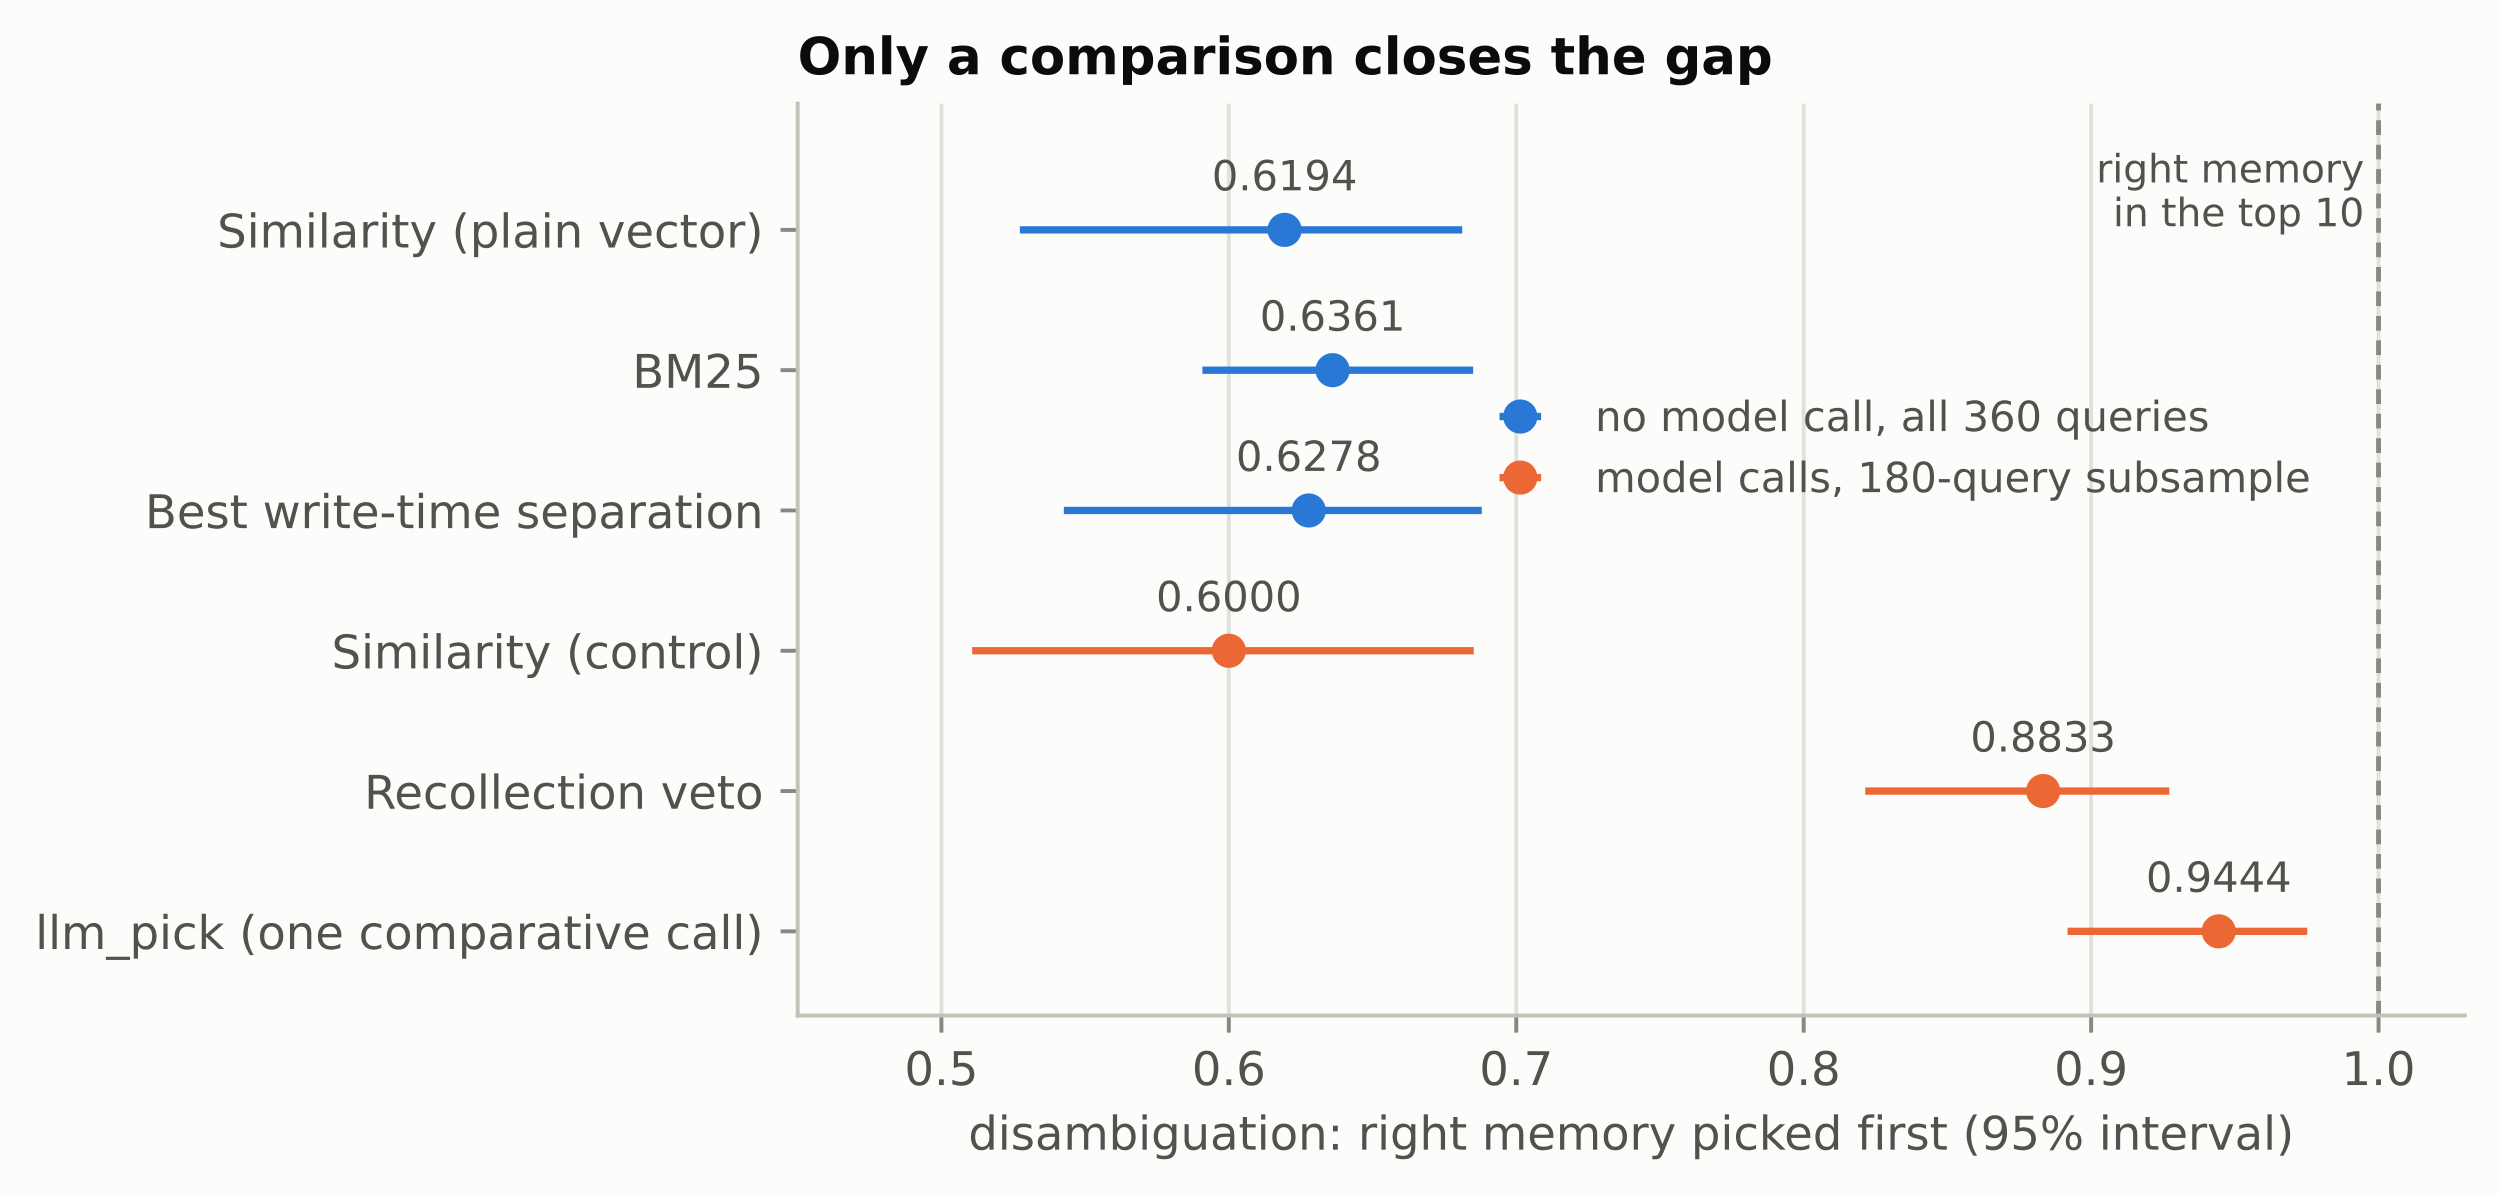
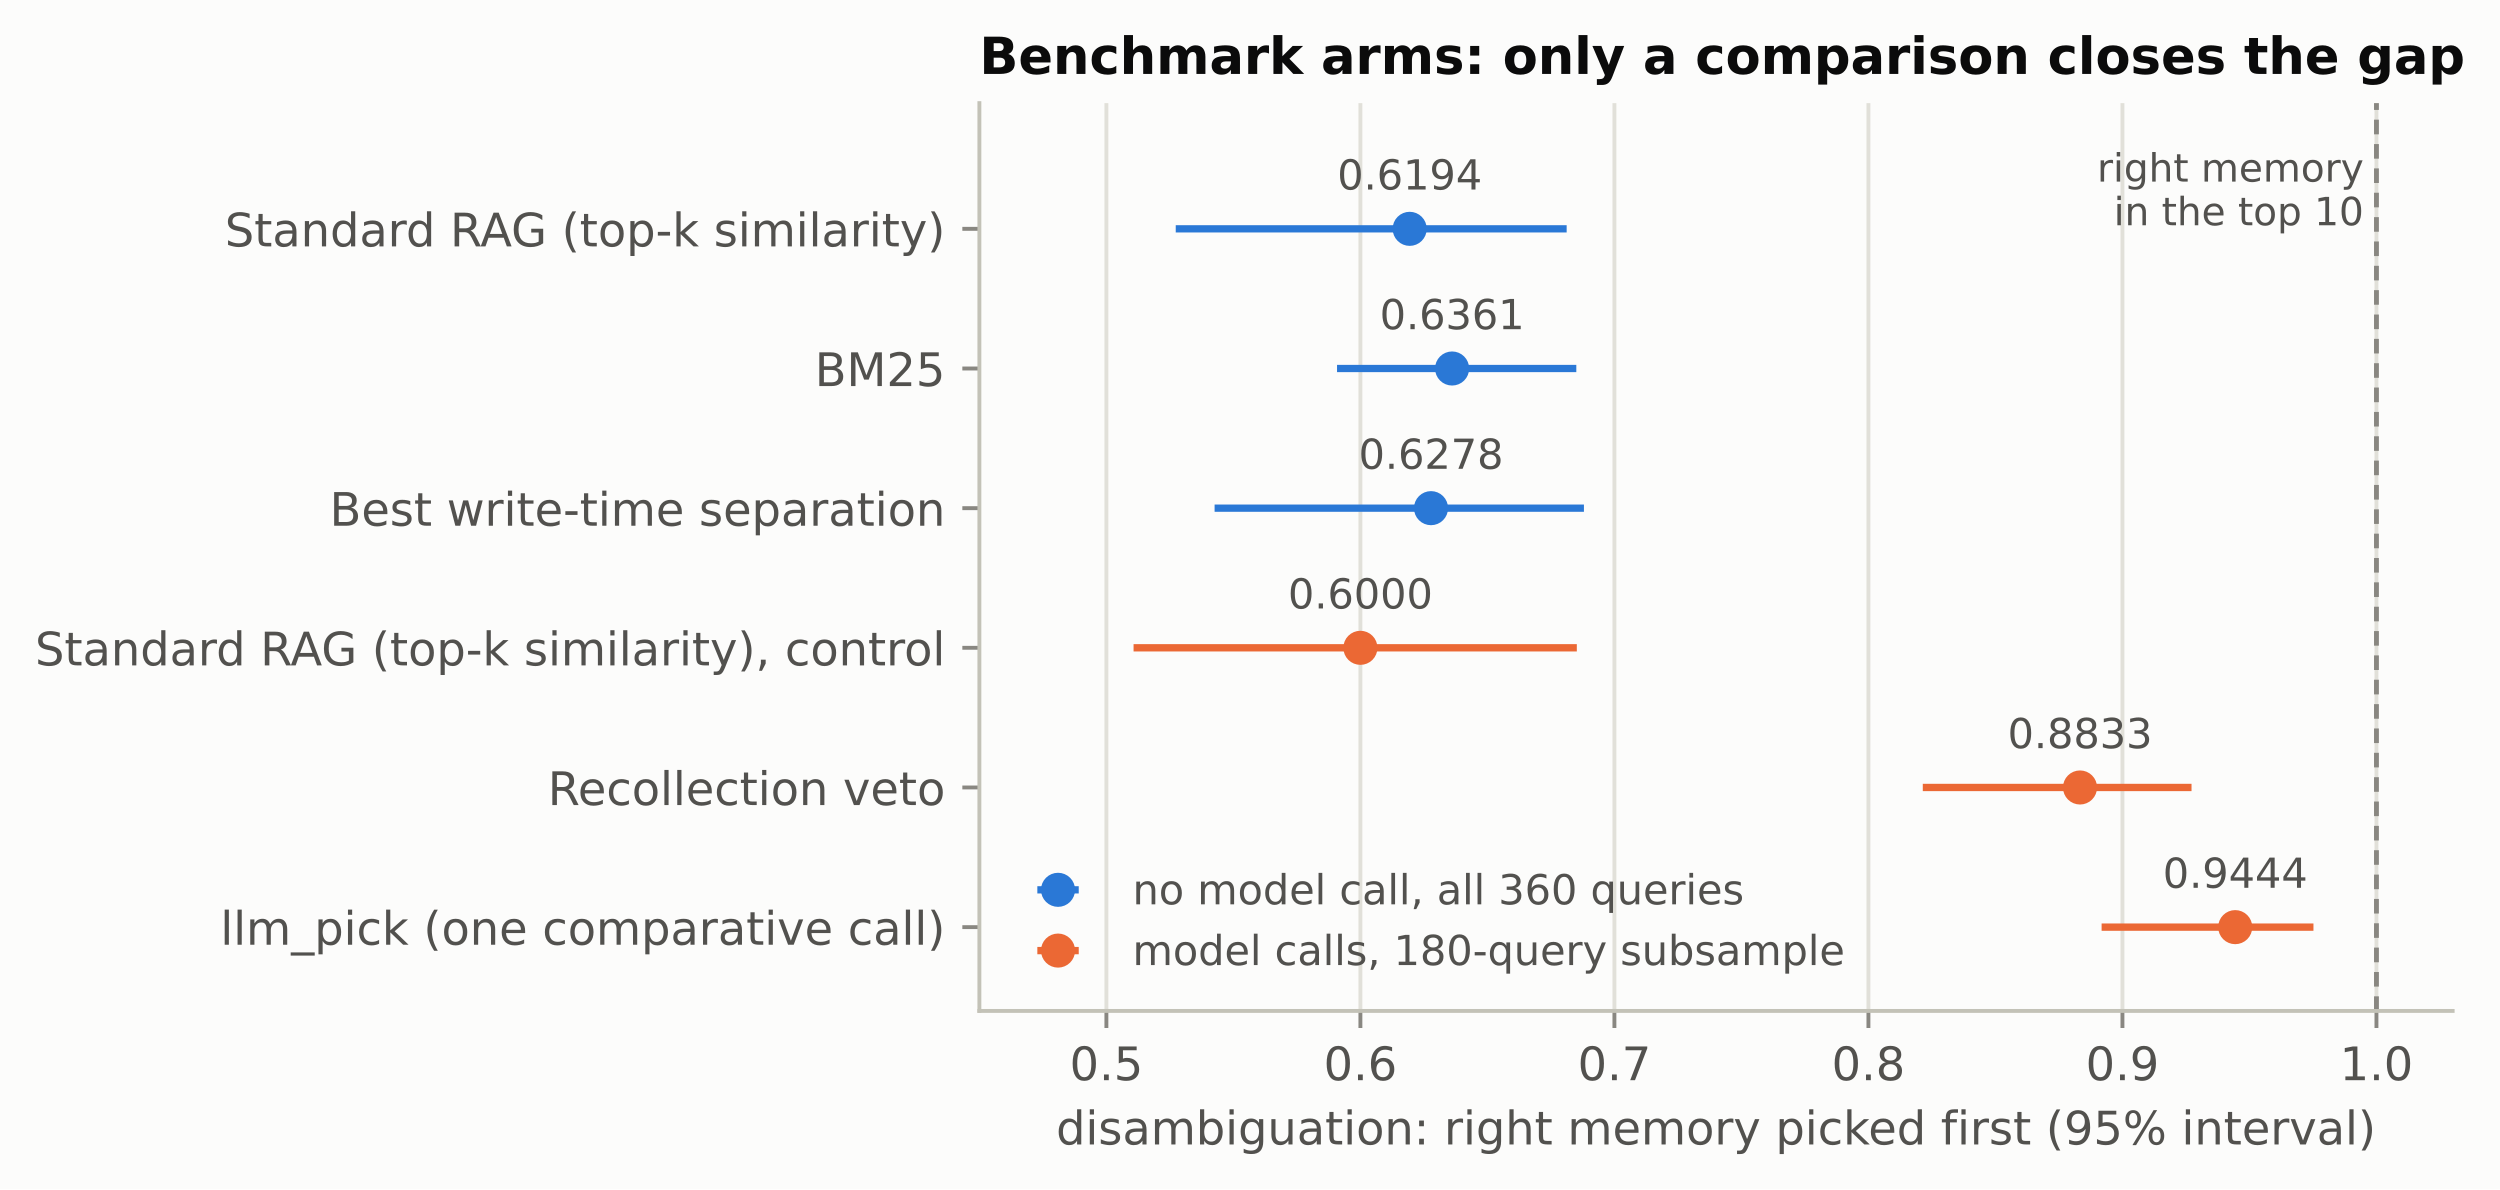
- <svg xmlns="http://www.w3.org/2000/svg" xmlns:xlink="http://www.w3.org/1999/xlink" width="511.012pt" height="244.167pt" viewBox="0 0 511.012 244.167" version="1.1">
+ <svg xmlns="http://www.w3.org/2000/svg" xmlns:xlink="http://www.w3.org/1999/xlink" width="513.331pt" height="244.167pt" viewBox="0 0 513.331 244.167" version="1.1">
  <defs>
    <style type="text/css">*{stroke-linejoin: round; stroke-linecap: butt}</style>
  </defs>
  <g id="figure_1">
    <g id="patch_1">
-       <path d="M 0 244.167  L 511.012 244.167  L 511.012 0  L 0 0  z " style="fill: #fcfcfb" />
+       <path d="M 0 244.167  L 513.331 244.167  L 513.331 0  L 0 0  z " style="fill: #fcfcfb" />
    </g>
    <g id="axes_1">
      <g id="patch_2">
-         <path d="M 163.052 207.578  L 503.812 207.578  L 503.812 21.178  L 163.052 21.178  z " style="fill: #fcfcfb" />
+         <path d="M 201.099 207.578  L 503.609 207.578  L 503.609 21.178  L 201.099 21.178  z " style="fill: #fcfcfb" />
      </g>
      <g id="matplotlib.axis_1">
        <g id="xtick_1">
          <g id="line2d_1">
-             <path d="M 192.428 207.578  L 192.428 21.178  " clip-path="url(#p31ac3d26d5)" style="fill: none; stroke: #e1e0d9; stroke-width: 0.8; stroke-linecap: square" />
+             <path d="M 227.178 207.578  L 227.178 21.178  " clip-path="url(#pabefda30d2)" style="fill: none; stroke: #e1e0d9; stroke-width: 0.8; stroke-linecap: square" />
          </g>
          <g id="line2d_2">
            <defs>
              <path id="md099b3040a" d="M 0 0  L 0 3.5  " style="stroke: #898781; stroke-width: 0.8" />
            </defs>
            <g>
-               <use xlink:href="#md099b3040a" x="192.428" y="207.578" style="fill: #898781; stroke: #898781; stroke-width: 0.8" />
+               <use xlink:href="#md099b3040a" x="227.178" y="207.578" style="fill: #898781; stroke: #898781; stroke-width: 0.8" />
            </g>
          </g>
          <g id="text_1">
-             <text style="fill: #52514e; font: 9.5px 'DejaVu Sans', 'Bitstream Vera Sans', 'Computer Modern Sans Serif', 'Lucida Grande', 'Verdana', 'Geneva', 'Lucid', 'Arial', 'Helvetica', 'Avant Garde', sans-serif; text-anchor: middle" x="192.428" y="221.797" transform="rotate(-0 192.4275 221.7969)">0.5</text>
+             <text style="fill: #52514e; font: 9.5px 'DejaVu Sans', 'Bitstream Vera Sans', 'Computer Modern Sans Serif', 'Lucida Grande', 'Verdana', 'Geneva', 'Lucid', 'Arial', 'Helvetica', 'Avant Garde', sans-serif; text-anchor: middle" x="227.178" y="221.797" transform="rotate(-0 227.1776 221.7969)">0.5</text>
          </g>
        </g>
        <g id="xtick_2">
          <g id="line2d_3">
-             <path d="M 251.179 207.578  L 251.179 21.178  " clip-path="url(#p31ac3d26d5)" style="fill: none; stroke: #e1e0d9; stroke-width: 0.8; stroke-linecap: square" />
+             <path d="M 279.334 207.578  L 279.334 21.178  " clip-path="url(#pabefda30d2)" style="fill: none; stroke: #e1e0d9; stroke-width: 0.8; stroke-linecap: square" />
          </g>
          <g id="line2d_4">
            <g>
-               <use xlink:href="#md099b3040a" x="251.179" y="207.578" style="fill: #898781; stroke: #898781; stroke-width: 0.8" />
+               <use xlink:href="#md099b3040a" x="279.334" y="207.578" style="fill: #898781; stroke: #898781; stroke-width: 0.8" />
            </g>
          </g>
          <g id="text_2">
-             <text style="fill: #52514e; font: 9.5px 'DejaVu Sans', 'Bitstream Vera Sans', 'Computer Modern Sans Serif', 'Lucida Grande', 'Verdana', 'Geneva', 'Lucid', 'Arial', 'Helvetica', 'Avant Garde', sans-serif; text-anchor: middle" x="251.179" y="221.797" transform="rotate(-0 251.1792 221.7969)">0.6</text>
+             <text style="fill: #52514e; font: 9.5px 'DejaVu Sans', 'Bitstream Vera Sans', 'Computer Modern Sans Serif', 'Lucida Grande', 'Verdana', 'Geneva', 'Lucid', 'Arial', 'Helvetica', 'Avant Garde', sans-serif; text-anchor: middle" x="279.334" y="221.797" transform="rotate(-0 279.3345 221.7969)">0.6</text>
          </g>
        </g>
        <g id="xtick_3">
          <g id="line2d_5">
-             <path d="M 309.931 207.578  L 309.931 21.178  " clip-path="url(#p31ac3d26d5)" style="fill: none; stroke: #e1e0d9; stroke-width: 0.8; stroke-linecap: square" />
+             <path d="M 331.491 207.578  L 331.491 21.178  " clip-path="url(#pabefda30d2)" style="fill: none; stroke: #e1e0d9; stroke-width: 0.8; stroke-linecap: square" />
          </g>
          <g id="line2d_6">
            <g>
-               <use xlink:href="#md099b3040a" x="309.931" y="207.578" style="fill: #898781; stroke: #898781; stroke-width: 0.8" />
+               <use xlink:href="#md099b3040a" x="331.491" y="207.578" style="fill: #898781; stroke: #898781; stroke-width: 0.8" />
            </g>
          </g>
          <g id="text_3">
-             <text style="fill: #52514e; font: 9.5px 'DejaVu Sans', 'Bitstream Vera Sans', 'Computer Modern Sans Serif', 'Lucida Grande', 'Verdana', 'Geneva', 'Lucid', 'Arial', 'Helvetica', 'Avant Garde', sans-serif; text-anchor: middle" x="309.931" y="221.797" transform="rotate(-0 309.931 221.7969)">0.7</text>
+             <text style="fill: #52514e; font: 9.5px 'DejaVu Sans', 'Bitstream Vera Sans', 'Computer Modern Sans Serif', 'Lucida Grande', 'Verdana', 'Geneva', 'Lucid', 'Arial', 'Helvetica', 'Avant Garde', sans-serif; text-anchor: middle" x="331.491" y="221.797" transform="rotate(-0 331.4914 221.7969)">0.7</text>
          </g>
        </g>
        <g id="xtick_4">
          <g id="line2d_7">
-             <path d="M 368.683 207.578  L 368.683 21.178  " clip-path="url(#p31ac3d26d5)" style="fill: none; stroke: #e1e0d9; stroke-width: 0.8; stroke-linecap: square" />
+             <path d="M 383.648 207.578  L 383.648 21.178  " clip-path="url(#pabefda30d2)" style="fill: none; stroke: #e1e0d9; stroke-width: 0.8; stroke-linecap: square" />
          </g>
          <g id="line2d_8">
            <g>
-               <use xlink:href="#md099b3040a" x="368.683" y="207.578" style="fill: #898781; stroke: #898781; stroke-width: 0.8" />
+               <use xlink:href="#md099b3040a" x="383.648" y="207.578" style="fill: #898781; stroke: #898781; stroke-width: 0.8" />
            </g>
          </g>
          <g id="text_4">
-             <text style="fill: #52514e; font: 9.5px 'DejaVu Sans', 'Bitstream Vera Sans', 'Computer Modern Sans Serif', 'Lucida Grande', 'Verdana', 'Geneva', 'Lucid', 'Arial', 'Helvetica', 'Avant Garde', sans-serif; text-anchor: middle" x="368.683" y="221.797" transform="rotate(-0 368.6827 221.7969)">0.8</text>
+             <text style="fill: #52514e; font: 9.5px 'DejaVu Sans', 'Bitstream Vera Sans', 'Computer Modern Sans Serif', 'Lucida Grande', 'Verdana', 'Geneva', 'Lucid', 'Arial', 'Helvetica', 'Avant Garde', sans-serif; text-anchor: middle" x="383.648" y="221.797" transform="rotate(-0 383.6483 221.7969)">0.8</text>
          </g>
        </g>
        <g id="xtick_5">
          <g id="line2d_9">
-             <path d="M 427.434 207.578  L 427.434 21.178  " clip-path="url(#p31ac3d26d5)" style="fill: none; stroke: #e1e0d9; stroke-width: 0.8; stroke-linecap: square" />
+             <path d="M 435.805 207.578  L 435.805 21.178  " clip-path="url(#pabefda30d2)" style="fill: none; stroke: #e1e0d9; stroke-width: 0.8; stroke-linecap: square" />
          </g>
          <g id="line2d_10">
            <g>
-               <use xlink:href="#md099b3040a" x="427.434" y="207.578" style="fill: #898781; stroke: #898781; stroke-width: 0.8" />
+               <use xlink:href="#md099b3040a" x="435.805" y="207.578" style="fill: #898781; stroke: #898781; stroke-width: 0.8" />
            </g>
          </g>
          <g id="text_5">
-             <text style="fill: #52514e; font: 9.5px 'DejaVu Sans', 'Bitstream Vera Sans', 'Computer Modern Sans Serif', 'Lucida Grande', 'Verdana', 'Geneva', 'Lucid', 'Arial', 'Helvetica', 'Avant Garde', sans-serif; text-anchor: middle" x="427.434" y="221.797" transform="rotate(-0 427.4344 221.7969)">0.9</text>
+             <text style="fill: #52514e; font: 9.5px 'DejaVu Sans', 'Bitstream Vera Sans', 'Computer Modern Sans Serif', 'Lucida Grande', 'Verdana', 'Geneva', 'Lucid', 'Arial', 'Helvetica', 'Avant Garde', sans-serif; text-anchor: middle" x="435.805" y="221.797" transform="rotate(-0 435.8052 221.7969)">0.9</text>
          </g>
        </g>
        <g id="xtick_6">
          <g id="line2d_11">
-             <path d="M 486.186 207.578  L 486.186 21.178  " clip-path="url(#p31ac3d26d5)" style="fill: none; stroke: #e1e0d9; stroke-width: 0.8; stroke-linecap: square" />
+             <path d="M 487.962 207.578  L 487.962 21.178  " clip-path="url(#pabefda30d2)" style="fill: none; stroke: #e1e0d9; stroke-width: 0.8; stroke-linecap: square" />
          </g>
          <g id="line2d_12">
            <g>
-               <use xlink:href="#md099b3040a" x="486.186" y="207.578" style="fill: #898781; stroke: #898781; stroke-width: 0.8" />
+               <use xlink:href="#md099b3040a" x="487.962" y="207.578" style="fill: #898781; stroke: #898781; stroke-width: 0.8" />
            </g>
          </g>
          <g id="text_6">
-             <text style="fill: #52514e; font: 9.5px 'DejaVu Sans', 'Bitstream Vera Sans', 'Computer Modern Sans Serif', 'Lucida Grande', 'Verdana', 'Geneva', 'Lucid', 'Arial', 'Helvetica', 'Avant Garde', sans-serif; text-anchor: middle" x="486.186" y="221.797" transform="rotate(-0 486.1861 221.7969)">1.0</text>
+             <text style="fill: #52514e; font: 9.5px 'DejaVu Sans', 'Bitstream Vera Sans', 'Computer Modern Sans Serif', 'Lucida Grande', 'Verdana', 'Geneva', 'Lucid', 'Arial', 'Helvetica', 'Avant Garde', sans-serif; text-anchor: middle" x="487.962" y="221.797" transform="rotate(-0 487.9621 221.7969)">1.0</text>
          </g>
        </g>
        <g id="text_7">
-           <text style="fill: #52514e; font: 9.5px 'DejaVu Sans', 'Bitstream Vera Sans', 'Computer Modern Sans Serif', 'Lucida Grande', 'Verdana', 'Geneva', 'Lucid', 'Arial', 'Helvetica', 'Avant Garde', sans-serif; text-anchor: middle" x="333.432" y="234.991" transform="rotate(-0 333.4316 234.9911)">disambiguation: right memory picked first (95% interval)</text>
+           <text style="fill: #52514e; font: 9.5px 'DejaVu Sans', 'Bitstream Vera Sans', 'Computer Modern Sans Serif', 'Lucida Grande', 'Verdana', 'Geneva', 'Lucid', 'Arial', 'Helvetica', 'Avant Garde', sans-serif; text-anchor: middle" x="352.354" y="234.991" transform="rotate(-0 352.3541 234.9911)">disambiguation: right memory picked first (95% interval)</text>
        </g>
      </g>
      <g id="matplotlib.axis_2">
        <g id="ytick_1">
          <g id="line2d_13">
            <defs>
              <path id="m5dc6ab7f93" d="M 0 0  L -3.5 0  " style="stroke: #898781; stroke-width: 0.8" />
            </defs>
            <g>
-               <use xlink:href="#m5dc6ab7f93" x="163.052" y="190.372" style="fill: #898781; stroke: #898781; stroke-width: 0.8" />
+               <use xlink:href="#m5dc6ab7f93" x="201.099" y="190.372" style="fill: #898781; stroke: #898781; stroke-width: 0.8" />
            </g>
          </g>
          <g id="text_8">
-             <text style="fill: #52514e; font: 9.5px 'DejaVu Sans', 'Bitstream Vera Sans', 'Computer Modern Sans Serif', 'Lucida Grande', 'Verdana', 'Geneva', 'Lucid', 'Arial', 'Helvetica', 'Avant Garde', sans-serif; text-anchor: end" x="156.052" y="193.981" transform="rotate(-0 156.0516 193.9815)">llm_pick (one comparative call)</text>
+             <text style="fill: #52514e; font: 9.5px 'DejaVu Sans', 'Bitstream Vera Sans', 'Computer Modern Sans Serif', 'Lucida Grande', 'Verdana', 'Geneva', 'Lucid', 'Arial', 'Helvetica', 'Avant Garde', sans-serif; text-anchor: end" x="194.099" y="193.981" transform="rotate(-0 194.0991 193.9815)">llm_pick (one comparative call)</text>
          </g>
        </g>
        <g id="ytick_2">
          <g id="line2d_14">
            <g>
-               <use xlink:href="#m5dc6ab7f93" x="163.052" y="161.695" style="fill: #898781; stroke: #898781; stroke-width: 0.8" />
+               <use xlink:href="#m5dc6ab7f93" x="201.099" y="161.695" style="fill: #898781; stroke: #898781; stroke-width: 0.8" />
            </g>
          </g>
          <g id="text_9">
-             <text style="fill: #52514e; font: 9.5px 'DejaVu Sans', 'Bitstream Vera Sans', 'Computer Modern Sans Serif', 'Lucida Grande', 'Verdana', 'Geneva', 'Lucid', 'Arial', 'Helvetica', 'Avant Garde', sans-serif; text-anchor: end" x="156.052" y="165.305" transform="rotate(-0 156.0516 165.3045)">Recollection veto</text>
+             <text style="fill: #52514e; font: 9.5px 'DejaVu Sans', 'Bitstream Vera Sans', 'Computer Modern Sans Serif', 'Lucida Grande', 'Verdana', 'Geneva', 'Lucid', 'Arial', 'Helvetica', 'Avant Garde', sans-serif; text-anchor: end" x="194.099" y="165.305" transform="rotate(-0 194.0991 165.3045)">Recollection veto</text>
          </g>
        </g>
        <g id="ytick_3">
          <g id="line2d_15">
            <g>
-               <use xlink:href="#m5dc6ab7f93" x="163.052" y="133.018" style="fill: #898781; stroke: #898781; stroke-width: 0.8" />
+               <use xlink:href="#m5dc6ab7f93" x="201.099" y="133.018" style="fill: #898781; stroke: #898781; stroke-width: 0.8" />
            </g>
          </g>
          <g id="text_10">
-             <text style="fill: #52514e; font: 9.5px 'DejaVu Sans', 'Bitstream Vera Sans', 'Computer Modern Sans Serif', 'Lucida Grande', 'Verdana', 'Geneva', 'Lucid', 'Arial', 'Helvetica', 'Avant Garde', sans-serif; text-anchor: end" x="156.052" y="136.628" transform="rotate(-0 156.0516 136.6276)">Similarity (control)</text>
+             <text style="fill: #52514e; font: 9.5px 'DejaVu Sans', 'Bitstream Vera Sans', 'Computer Modern Sans Serif', 'Lucida Grande', 'Verdana', 'Geneva', 'Lucid', 'Arial', 'Helvetica', 'Avant Garde', sans-serif; text-anchor: end" x="194.099" y="136.628" transform="rotate(-0 194.0991 136.6276)">Standard RAG (top-k similarity), control</text>
          </g>
        </g>
        <g id="ytick_4">
          <g id="line2d_16">
            <g>
-               <use xlink:href="#m5dc6ab7f93" x="163.052" y="104.341" style="fill: #898781; stroke: #898781; stroke-width: 0.8" />
+               <use xlink:href="#m5dc6ab7f93" x="201.099" y="104.341" style="fill: #898781; stroke: #898781; stroke-width: 0.8" />
            </g>
          </g>
          <g id="text_11">
-             <text style="fill: #52514e; font: 9.5px 'DejaVu Sans', 'Bitstream Vera Sans', 'Computer Modern Sans Serif', 'Lucida Grande', 'Verdana', 'Geneva', 'Lucid', 'Arial', 'Helvetica', 'Avant Garde', sans-serif; text-anchor: end" x="156.052" y="107.951" transform="rotate(-0 156.0516 107.9507)">Best write-time separation</text>
+             <text style="fill: #52514e; font: 9.5px 'DejaVu Sans', 'Bitstream Vera Sans', 'Computer Modern Sans Serif', 'Lucida Grande', 'Verdana', 'Geneva', 'Lucid', 'Arial', 'Helvetica', 'Avant Garde', sans-serif; text-anchor: end" x="194.099" y="107.951" transform="rotate(-0 194.0991 107.9507)">Best write-time separation</text>
          </g>
        </g>
        <g id="ytick_5">
          <g id="line2d_17">
            <g>
-               <use xlink:href="#m5dc6ab7f93" x="163.052" y="75.665" style="fill: #898781; stroke: #898781; stroke-width: 0.8" />
+               <use xlink:href="#m5dc6ab7f93" x="201.099" y="75.665" style="fill: #898781; stroke: #898781; stroke-width: 0.8" />
            </g>
          </g>
          <g id="text_12">
-             <text style="fill: #52514e; font: 9.5px 'DejaVu Sans', 'Bitstream Vera Sans', 'Computer Modern Sans Serif', 'Lucida Grande', 'Verdana', 'Geneva', 'Lucid', 'Arial', 'Helvetica', 'Avant Garde', sans-serif; text-anchor: end" x="156.052" y="79.274" transform="rotate(-0 156.0516 79.27377)">BM25</text>
+             <text style="fill: #52514e; font: 9.5px 'DejaVu Sans', 'Bitstream Vera Sans', 'Computer Modern Sans Serif', 'Lucida Grande', 'Verdana', 'Geneva', 'Lucid', 'Arial', 'Helvetica', 'Avant Garde', sans-serif; text-anchor: end" x="194.099" y="79.274" transform="rotate(-0 194.0991 79.27377)">BM25</text>
          </g>
        </g>
        <g id="ytick_6">
          <g id="line2d_18">
            <g>
-               <use xlink:href="#m5dc6ab7f93" x="163.052" y="46.988" style="fill: #898781; stroke: #898781; stroke-width: 0.8" />
+               <use xlink:href="#m5dc6ab7f93" x="201.099" y="46.988" style="fill: #898781; stroke: #898781; stroke-width: 0.8" />
            </g>
          </g>
          <g id="text_13">
-             <text style="fill: #52514e; font: 9.5px 'DejaVu Sans', 'Bitstream Vera Sans', 'Computer Modern Sans Serif', 'Lucida Grande', 'Verdana', 'Geneva', 'Lucid', 'Arial', 'Helvetica', 'Avant Garde', sans-serif; text-anchor: end" x="156.052" y="50.597" transform="rotate(-0 156.0516 50.59685)">Similarity (plain vector)</text>
+             <text style="fill: #52514e; font: 9.5px 'DejaVu Sans', 'Bitstream Vera Sans', 'Computer Modern Sans Serif', 'Lucida Grande', 'Verdana', 'Geneva', 'Lucid', 'Arial', 'Helvetica', 'Avant Garde', sans-serif; text-anchor: end" x="194.099" y="50.597" transform="rotate(-0 194.0991 50.59685)">Standard RAG (top-k similarity)</text>
          </g>
        </g>
      </g>
      <g id="LineCollection_1">
-         <path d="M 422.617 190.372  L 471.616 190.372  " clip-path="url(#p31ac3d26d5)" style="fill: none; stroke: #eb6834; stroke-width: 1.5" />
+         <path d="M 431.528 190.372  L 475.027 190.372  " clip-path="url(#pabefda30d2)" style="fill: none; stroke: #eb6834; stroke-width: 1.5" />
      </g>
      <g id="LineCollection_2">
-         <path d="M 381.256 161.695  L 443.415 161.695  " clip-path="url(#p31ac3d26d5)" style="fill: none; stroke: #eb6834; stroke-width: 1.5" />
+         <path d="M 394.81 161.695  L 449.992 161.695  " clip-path="url(#pabefda30d2)" style="fill: none; stroke: #eb6834; stroke-width: 1.5" />
      </g>
      <g id="LineCollection_3">
-         <path d="M 198.714 133.018  L 301.236 133.018  " clip-path="url(#p31ac3d26d5)" style="fill: none; stroke: #eb6834; stroke-width: 1.5" />
+         <path d="M 232.758 133.018  L 323.772 133.018  " clip-path="url(#pabefda30d2)" style="fill: none; stroke: #eb6834; stroke-width: 1.5" />
      </g>
      <g id="LineCollection_4">
-         <path d="M 217.456 104.341  L 302.881 104.341  " clip-path="url(#p31ac3d26d5)" style="fill: none; stroke: #2a78d6; stroke-width: 1.5" />
+         <path d="M 249.396 104.341  L 325.233 104.341  " clip-path="url(#pabefda30d2)" style="fill: none; stroke: #2a78d6; stroke-width: 1.5" />
      </g>
      <g id="LineCollection_5">
-         <path d="M 245.774 75.665  L 301.118 75.665  " clip-path="url(#p31ac3d26d5)" style="fill: none; stroke: #2a78d6; stroke-width: 1.5" />
+         <path d="M 274.536 75.665  L 323.668 75.665  " clip-path="url(#pabefda30d2)" style="fill: none; stroke: #2a78d6; stroke-width: 1.5" />
      </g>
      <g id="LineCollection_6">
-         <path d="M 208.467 46.988  L 298.886 46.988  " clip-path="url(#p31ac3d26d5)" style="fill: none; stroke: #2a78d6; stroke-width: 1.5" />
+         <path d="M 241.416 46.988  L 321.686 46.988  " clip-path="url(#pabefda30d2)" style="fill: none; stroke: #2a78d6; stroke-width: 1.5" />
      </g>
      <g id="line2d_19">
-         <path d="M 486.186 207.578  L 486.186 21.178  " clip-path="url(#p31ac3d26d5)" style="fill: none; stroke-dasharray: 3,2; stroke-dashoffset: 0; stroke: #898781" />
+         <path d="M 487.962 207.578  L 487.962 21.178  " clip-path="url(#pabefda30d2)" style="fill: none; stroke-dasharray: 3,2; stroke-dashoffset: 0; stroke: #898781" />
      </g>
      <g id="line2d_20">
        <defs>
          <path id="m674983a50f" d="M 0 3  C 0.796 3 1.559 2.684 2.121 2.121  C 2.684 1.559 3 0.796 3 0  C 3 -0.796 2.684 -1.559 2.121 -2.121  C 1.559 -2.684 0.796 -3 0 -3  C -0.796 -3 -1.559 -2.684 -2.121 -2.121  C -2.684 -1.559 -3 -0.796 -3 0  C -3 0.796 -2.684 1.559 -2.121 2.121  C -1.559 2.684 -0.796 3 0 3  z " style="stroke: #eb6834" />
        </defs>
-         <g clip-path="url(#p31ac3d26d5)">
-           <use xlink:href="#m674983a50f" x="453.52" y="190.372" style="fill: #eb6834; stroke: #eb6834" />
+         <g clip-path="url(#pabefda30d2)">
+           <use xlink:href="#m674983a50f" x="458.963" y="190.372" style="fill: #eb6834; stroke: #eb6834" />
        </g>
      </g>
      <g id="line2d_21">
-         <g clip-path="url(#p31ac3d26d5)">
-           <use xlink:href="#m674983a50f" x="417.623" y="161.695" style="fill: #eb6834; stroke: #eb6834" />
+         <g clip-path="url(#pabefda30d2)">
+           <use xlink:href="#m674983a50f" x="427.095" y="161.695" style="fill: #eb6834; stroke: #eb6834" />
        </g>
      </g>
      <g id="line2d_22">
-         <g clip-path="url(#p31ac3d26d5)">
-           <use xlink:href="#m674983a50f" x="251.179" y="133.018" style="fill: #eb6834; stroke: #eb6834" />
+         <g clip-path="url(#pabefda30d2)">
+           <use xlink:href="#m674983a50f" x="279.334" y="133.018" style="fill: #eb6834; stroke: #eb6834" />
        </g>
      </g>
      <g id="line2d_23">
        <defs>
          <path id="m39a795ad7d" d="M 0 3  C 0.796 3 1.559 2.684 2.121 2.121  C 2.684 1.559 3 0.796 3 0  C 3 -0.796 2.684 -1.559 2.121 -2.121  C 1.559 -2.684 0.796 -3 0 -3  C -0.796 -3 -1.559 -2.684 -2.121 -2.121  C -2.684 -1.559 -3 -0.796 -3 0  C -3 0.796 -2.684 1.559 -2.121 2.121  C -1.559 2.684 -0.796 3 0 3  z " style="stroke: #2a78d6" />
        </defs>
-         <g clip-path="url(#p31ac3d26d5)">
-           <use xlink:href="#m39a795ad7d" x="267.512" y="104.341" style="fill: #2a78d6; stroke: #2a78d6" />
+         <g clip-path="url(#pabefda30d2)">
+           <use xlink:href="#m39a795ad7d" x="293.834" y="104.341" style="fill: #2a78d6; stroke: #2a78d6" />
        </g>
      </g>
      <g id="line2d_24">
-         <g clip-path="url(#p31ac3d26d5)">
-           <use xlink:href="#m39a795ad7d" x="272.389" y="75.665" style="fill: #2a78d6; stroke: #2a78d6" />
+         <g clip-path="url(#pabefda30d2)">
+           <use xlink:href="#m39a795ad7d" x="298.163" y="75.665" style="fill: #2a78d6; stroke: #2a78d6" />
        </g>
      </g>
      <g id="line2d_25">
-         <g clip-path="url(#p31ac3d26d5)">
-           <use xlink:href="#m39a795ad7d" x="262.577" y="46.988" style="fill: #2a78d6; stroke: #2a78d6" />
+         <g clip-path="url(#pabefda30d2)">
+           <use xlink:href="#m39a795ad7d" x="289.453" y="46.988" style="fill: #2a78d6; stroke: #2a78d6" />
        </g>
      </g>
      <g id="patch_3">
-         <path d="M 163.052 207.578  L 163.052 21.178  " style="fill: none; stroke: #c3c2b7; stroke-width: 0.8; stroke-linejoin: miter; stroke-linecap: square" />
+         <path d="M 201.099 207.578  L 201.099 21.178  " style="fill: none; stroke: #c3c2b7; stroke-width: 0.8; stroke-linejoin: miter; stroke-linecap: square" />
      </g>
      <g id="patch_4">
-         <path d="M 163.052 207.578  L 503.812 207.578  " style="fill: none; stroke: #c3c2b7; stroke-width: 0.8; stroke-linejoin: miter; stroke-linecap: square" />
+         <path d="M 201.099 207.578  L 503.609 207.578  " style="fill: none; stroke: #c3c2b7; stroke-width: 0.8; stroke-linejoin: miter; stroke-linecap: square" />
      </g>
      <g id="text_14">
-         <text style="fill: #52514e; font: 8.5px 'DejaVu Sans', 'Bitstream Vera Sans', 'Computer Modern Sans Serif', 'Lucida Grande', 'Verdana', 'Geneva', 'Lucid', 'Arial', 'Helvetica', 'Avant Garde', sans-serif; text-anchor: middle" x="453.52" y="182.296" transform="rotate(-0 453.5202 182.2955)">0.9444</text>
+         <text style="fill: #52514e; font: 8.5px 'DejaVu Sans', 'Bitstream Vera Sans', 'Computer Modern Sans Serif', 'Lucida Grande', 'Verdana', 'Geneva', 'Lucid', 'Arial', 'Helvetica', 'Avant Garde', sans-serif; text-anchor: middle" x="458.963" y="182.296" transform="rotate(-0 458.9628 182.2955)">0.9444</text>
      </g>
      <g id="text_15">
-         <text style="fill: #52514e; font: 8.5px 'DejaVu Sans', 'Bitstream Vera Sans', 'Computer Modern Sans Serif', 'Lucida Grande', 'Verdana', 'Geneva', 'Lucid', 'Arial', 'Helvetica', 'Avant Garde', sans-serif; text-anchor: middle" x="417.623" y="153.619" transform="rotate(-0 417.6229 153.6186)">0.8833</text>
+         <text style="fill: #52514e; font: 8.5px 'DejaVu Sans', 'Bitstream Vera Sans', 'Computer Modern Sans Serif', 'Lucida Grande', 'Verdana', 'Geneva', 'Lucid', 'Arial', 'Helvetica', 'Avant Garde', sans-serif; text-anchor: middle" x="427.095" y="153.619" transform="rotate(-0 427.095 153.6186)">0.8833</text>
      </g>
      <g id="text_16">
-         <text style="fill: #52514e; font: 8.5px 'DejaVu Sans', 'Bitstream Vera Sans', 'Computer Modern Sans Serif', 'Lucida Grande', 'Verdana', 'Geneva', 'Lucid', 'Arial', 'Helvetica', 'Avant Garde', sans-serif; text-anchor: middle" x="251.179" y="124.942" transform="rotate(-0 251.1792 124.9417)">0.6000</text>
+         <text style="fill: #52514e; font: 8.5px 'DejaVu Sans', 'Bitstream Vera Sans', 'Computer Modern Sans Serif', 'Lucida Grande', 'Verdana', 'Geneva', 'Lucid', 'Arial', 'Helvetica', 'Avant Garde', sans-serif; text-anchor: middle" x="279.334" y="124.942" transform="rotate(-0 279.3345 124.9417)">0.6000</text>
      </g>
      <g id="text_17">
-         <text style="fill: #52514e; font: 8.5px 'DejaVu Sans', 'Bitstream Vera Sans', 'Computer Modern Sans Serif', 'Lucida Grande', 'Verdana', 'Geneva', 'Lucid', 'Arial', 'Helvetica', 'Avant Garde', sans-serif; text-anchor: middle" x="267.512" y="96.265" transform="rotate(-0 267.5122 96.26478)">0.6278</text>
+         <text style="fill: #52514e; font: 8.5px 'DejaVu Sans', 'Bitstream Vera Sans', 'Computer Modern Sans Serif', 'Lucida Grande', 'Verdana', 'Geneva', 'Lucid', 'Arial', 'Helvetica', 'Avant Garde', sans-serif; text-anchor: middle" x="293.834" y="96.265" transform="rotate(-0 293.8341 96.26478)">0.6278</text>
      </g>
      <g id="text_18">
-         <text style="fill: #52514e; font: 8.5px 'DejaVu Sans', 'Bitstream Vera Sans', 'Computer Modern Sans Serif', 'Lucida Grande', 'Verdana', 'Geneva', 'Lucid', 'Arial', 'Helvetica', 'Avant Garde', sans-serif; text-anchor: middle" x="272.389" y="67.588" transform="rotate(-0 272.3886 67.58786)">0.6361</text>
+         <text style="fill: #52514e; font: 8.5px 'DejaVu Sans', 'Bitstream Vera Sans', 'Computer Modern Sans Serif', 'Lucida Grande', 'Verdana', 'Geneva', 'Lucid', 'Arial', 'Helvetica', 'Avant Garde', sans-serif; text-anchor: middle" x="298.163" y="67.588" transform="rotate(-0 298.1631 67.58786)">0.6361</text>
      </g>
      <g id="text_19">
-         <text style="fill: #52514e; font: 8.5px 'DejaVu Sans', 'Bitstream Vera Sans', 'Computer Modern Sans Serif', 'Lucida Grande', 'Verdana', 'Geneva', 'Lucid', 'Arial', 'Helvetica', 'Avant Garde', sans-serif; text-anchor: middle" x="262.577" y="38.911" transform="rotate(-0 262.5771 38.91093)">0.6194</text>
+         <text style="fill: #52514e; font: 8.5px 'DejaVu Sans', 'Bitstream Vera Sans', 'Computer Modern Sans Serif', 'Lucida Grande', 'Verdana', 'Geneva', 'Lucid', 'Arial', 'Helvetica', 'Avant Garde', sans-serif; text-anchor: middle" x="289.453" y="38.911" transform="rotate(-0 289.4529 38.91093)">0.6194</text>
      </g>
      <g id="text_20">
-         <text style="fill: #52514e; font: 8px 'DejaVu Sans', 'Bitstream Vera Sans', 'Computer Modern Sans Serif', 'Lucida Grande', 'Verdana', 'Geneva', 'Lucid', 'Arial', 'Helvetica', 'Avant Garde', sans-serif" transform="translate(428.4835 37.29403)">right memory</text>
-         <text style="fill: #52514e; font: 8px 'DejaVu Sans', 'Bitstream Vera Sans', 'Computer Modern Sans Serif', 'Lucida Grande', 'Verdana', 'Geneva', 'Lucid', 'Arial', 'Helvetica', 'Avant Garde', sans-serif" transform="translate(431.9098 46.25228)">in the top 10</text>
+         <text style="fill: #52514e; font: 8px 'DejaVu Sans', 'Bitstream Vera Sans', 'Computer Modern Sans Serif', 'Lucida Grande', 'Verdana', 'Geneva', 'Lucid', 'Arial', 'Helvetica', 'Avant Garde', sans-serif" transform="translate(430.5892 37.29403)">right memory</text>
+         <text style="fill: #52514e; font: 8px 'DejaVu Sans', 'Bitstream Vera Sans', 'Computer Modern Sans Serif', 'Lucida Grande', 'Verdana', 'Geneva', 'Lucid', 'Arial', 'Helvetica', 'Avant Garde', sans-serif" transform="translate(434.0155 46.25228)">in the top 10</text>
      </g>
      <g id="text_21">
-         <text style="fill: #0b0b0b; font: 700 10.5px 'DejaVu Sans', 'Bitstream Vera Sans', 'Computer Modern Sans Serif', 'Lucida Grande', 'Verdana', 'Geneva', 'Lucid', 'Arial', 'Helvetica', 'Avant Garde', sans-serif; text-anchor: start" x="163.052" y="15.178" transform="rotate(-0 163.0516 15.17836)">Only a comparison closes the gap</text>
+         <text style="fill: #0b0b0b; font: 700 10.5px 'DejaVu Sans', 'Bitstream Vera Sans', 'Computer Modern Sans Serif', 'Lucida Grande', 'Verdana', 'Geneva', 'Lucid', 'Arial', 'Helvetica', 'Avant Garde', sans-serif; text-anchor: start" x="201.099" y="15.178" transform="rotate(-0 201.0991 15.17836)">Benchmark arms: only a comparison closes the gap</text>
      </g>
      <g id="legend_1">
        <g id="LineCollection_7">
-           <path d="M 306.507 85.143  L 315.007 85.143  " style="fill: none; stroke: #2a78d6; stroke-width: 1.5" />
+           <path d="M 212.999 182.709  L 221.499 182.709  " style="fill: none; stroke: #2a78d6; stroke-width: 1.5" />
        </g>
        <g id="line2d_26" />
        <g id="line2d_27">
          <g>
-             <use xlink:href="#m39a795ad7d" x="310.757" y="85.143" style="fill: #2a78d6; stroke: #2a78d6" />
+             <use xlink:href="#m39a795ad7d" x="217.249" y="182.709" style="fill: #2a78d6; stroke: #2a78d6" />
          </g>
        </g>
        <g id="text_22">
-           <text style="fill: #52514e; font: 8.5px 'DejaVu Sans', 'Bitstream Vera Sans', 'Computer Modern Sans Serif', 'Lucida Grande', 'Verdana', 'Geneva', 'Lucid', 'Arial', 'Helvetica', 'Avant Garde', sans-serif; text-anchor: start" x="326.057" y="88.118" transform="rotate(-0 326.0566 88.11763)">no model call, all 360 queries</text>
+           <text style="fill: #52514e; font: 8.5px 'DejaVu Sans', 'Bitstream Vera Sans', 'Computer Modern Sans Serif', 'Lucida Grande', 'Verdana', 'Geneva', 'Lucid', 'Arial', 'Helvetica', 'Avant Garde', sans-serif; text-anchor: start" x="232.549" y="185.684" transform="rotate(-0 232.5491 185.6842)">no model call, all 360 queries</text>
        </g>
        <g id="LineCollection_8">
-           <path d="M 306.507 97.619  L 315.007 97.619  " style="fill: none; stroke: #eb6834; stroke-width: 1.5" />
+           <path d="M 212.999 195.186  L 221.499 195.186  " style="fill: none; stroke: #eb6834; stroke-width: 1.5" />
        </g>
        <g id="line2d_28" />
        <g id="line2d_29">
          <g>
-             <use xlink:href="#m674983a50f" x="310.757" y="97.619" style="fill: #eb6834; stroke: #eb6834" />
+             <use xlink:href="#m674983a50f" x="217.249" y="195.186" style="fill: #eb6834; stroke: #eb6834" />
          </g>
        </g>
        <g id="text_23">
-           <text style="fill: #52514e; font: 8.5px 'DejaVu Sans', 'Bitstream Vera Sans', 'Computer Modern Sans Serif', 'Lucida Grande', 'Verdana', 'Geneva', 'Lucid', 'Arial', 'Helvetica', 'Avant Garde', sans-serif; text-anchor: start" x="326.057" y="100.594" transform="rotate(-0 326.0566 100.594)">model calls, 180-query subsample</text>
+           <text style="fill: #52514e; font: 8.5px 'DejaVu Sans', 'Bitstream Vera Sans', 'Computer Modern Sans Serif', 'Lucida Grande', 'Verdana', 'Geneva', 'Lucid', 'Arial', 'Helvetica', 'Avant Garde', sans-serif; text-anchor: start" x="232.549" y="198.161" transform="rotate(-0 232.5491 198.1606)">model calls, 180-query subsample</text>
        </g>
      </g>
    </g>
  </g>
  <defs>
-     <clipPath id="p31ac3d26d5">
-       <rect x="163.052" y="21.178" width="340.76" height="186.4" />
+     <clipPath id="pabefda30d2">
+       <rect x="201.099" y="21.178" width="302.51" height="186.4" />
    </clipPath>
  </defs>
</svg>
